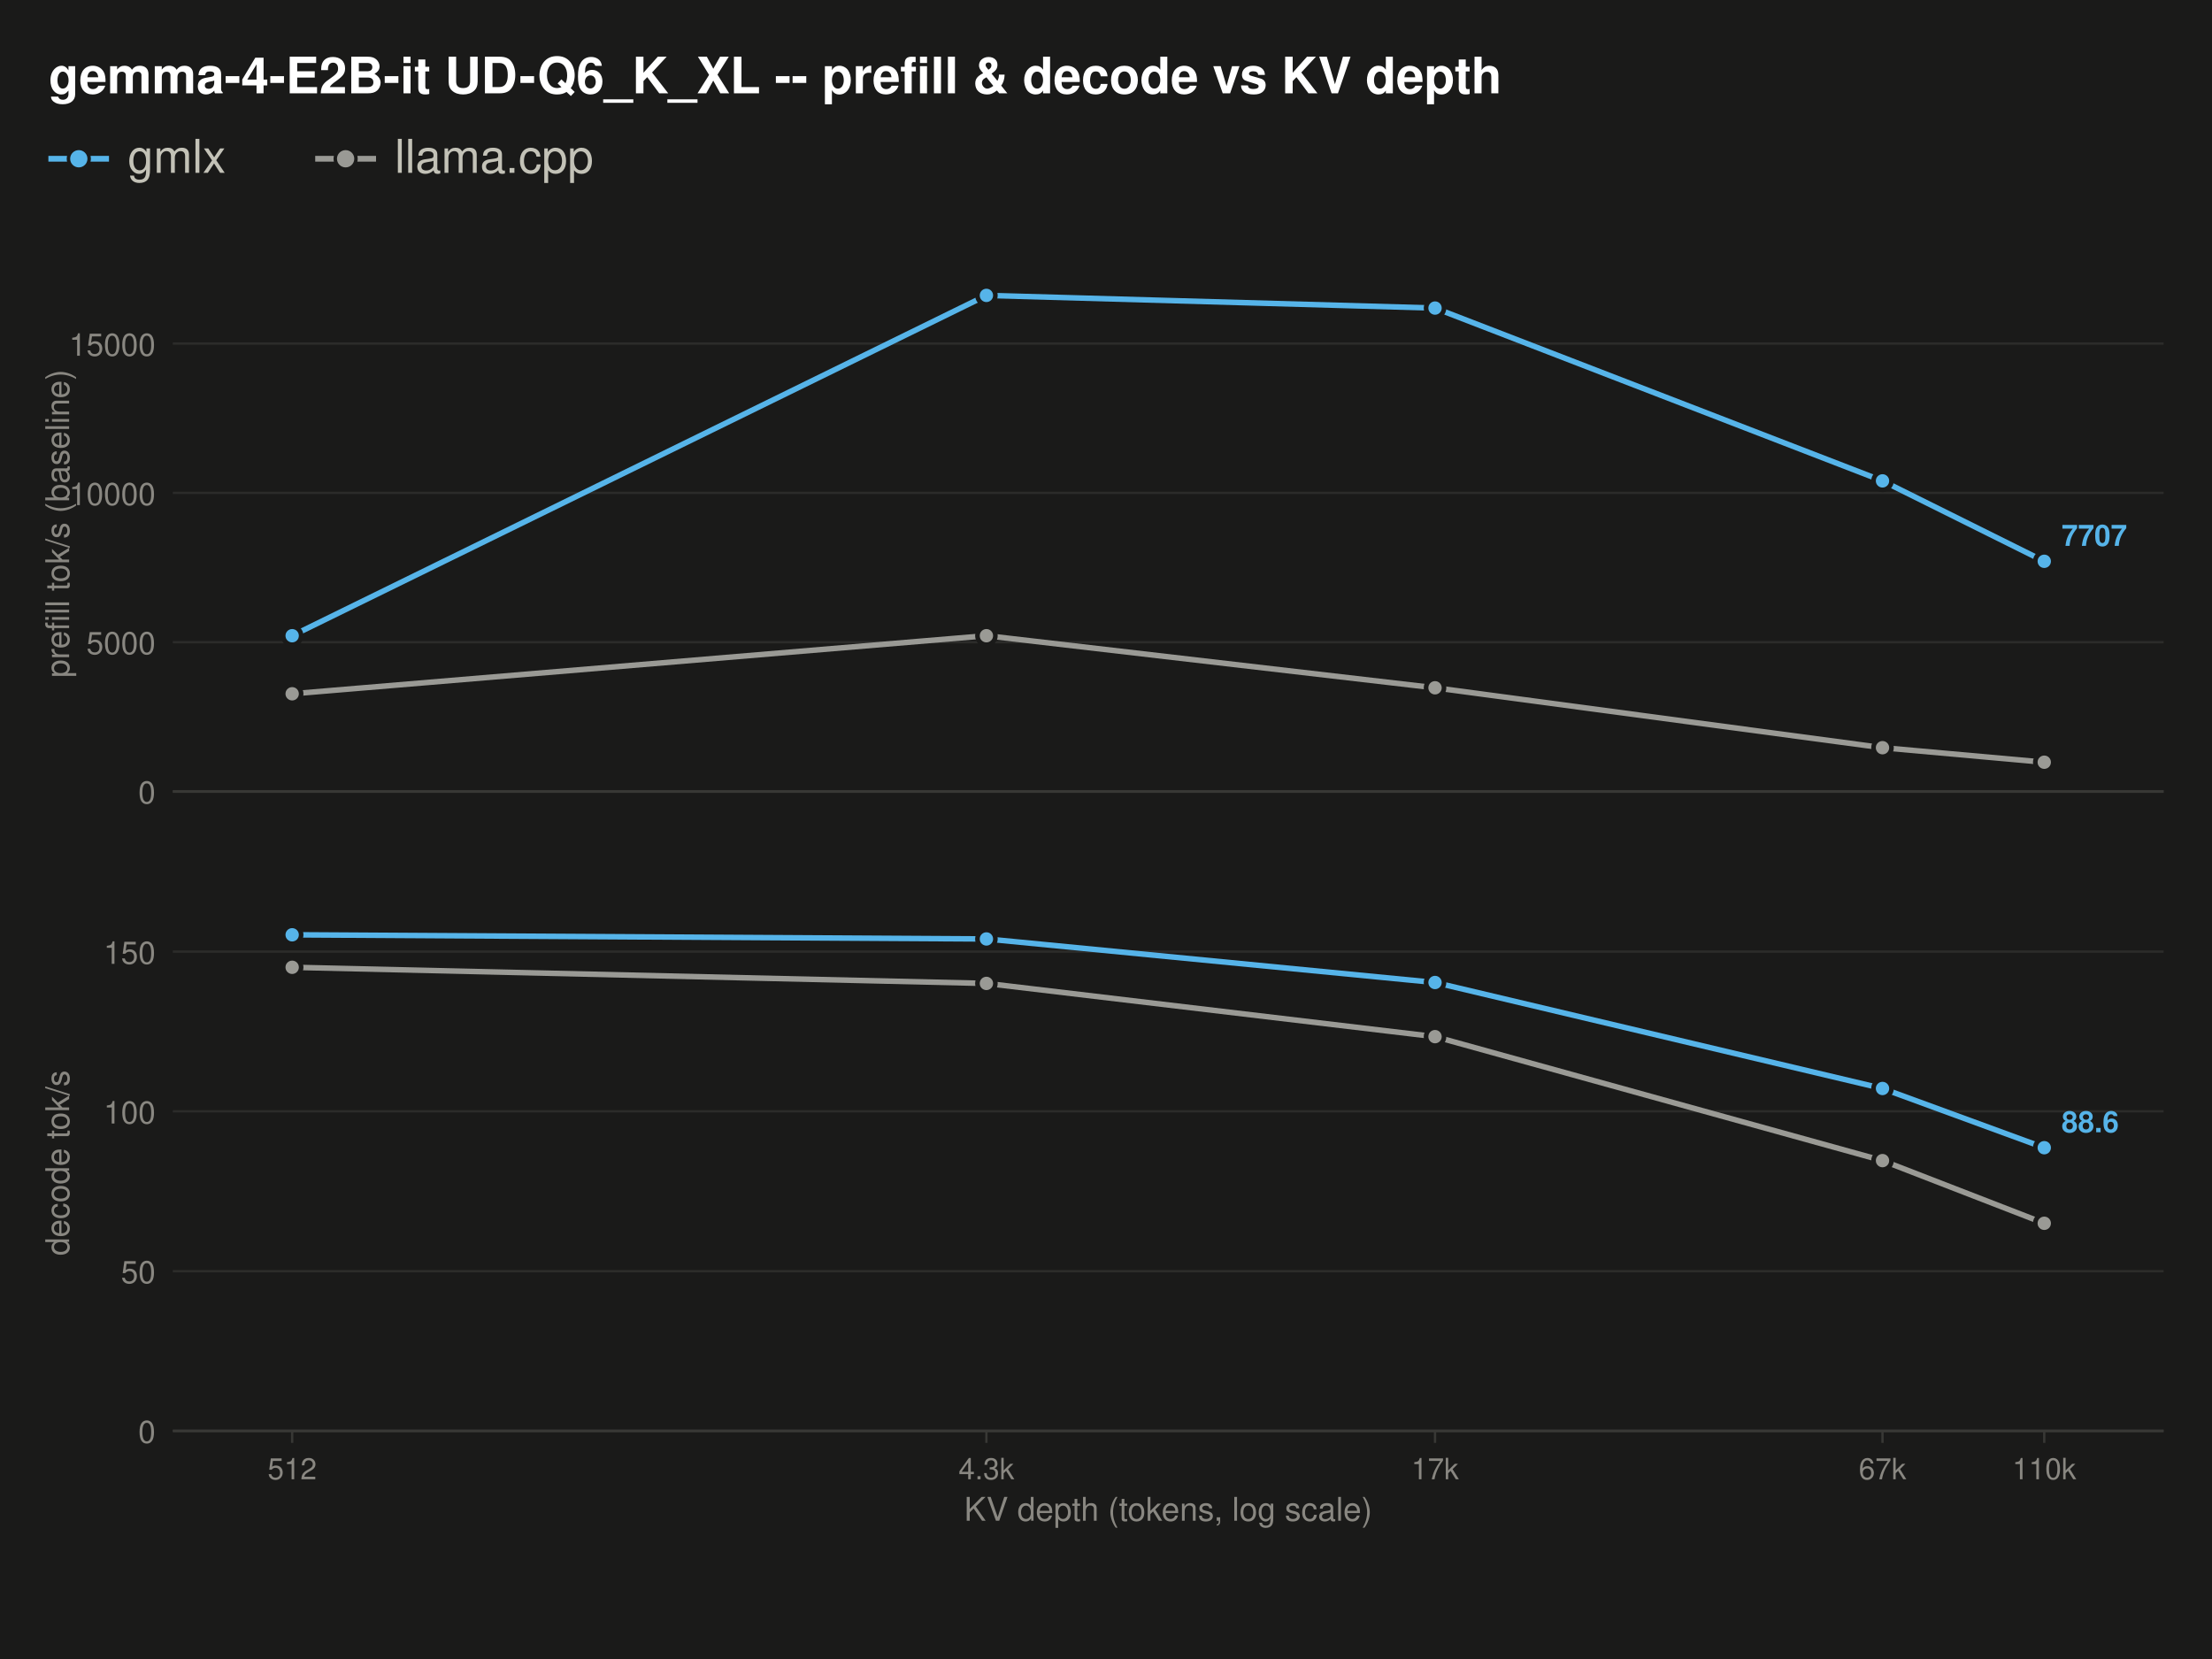
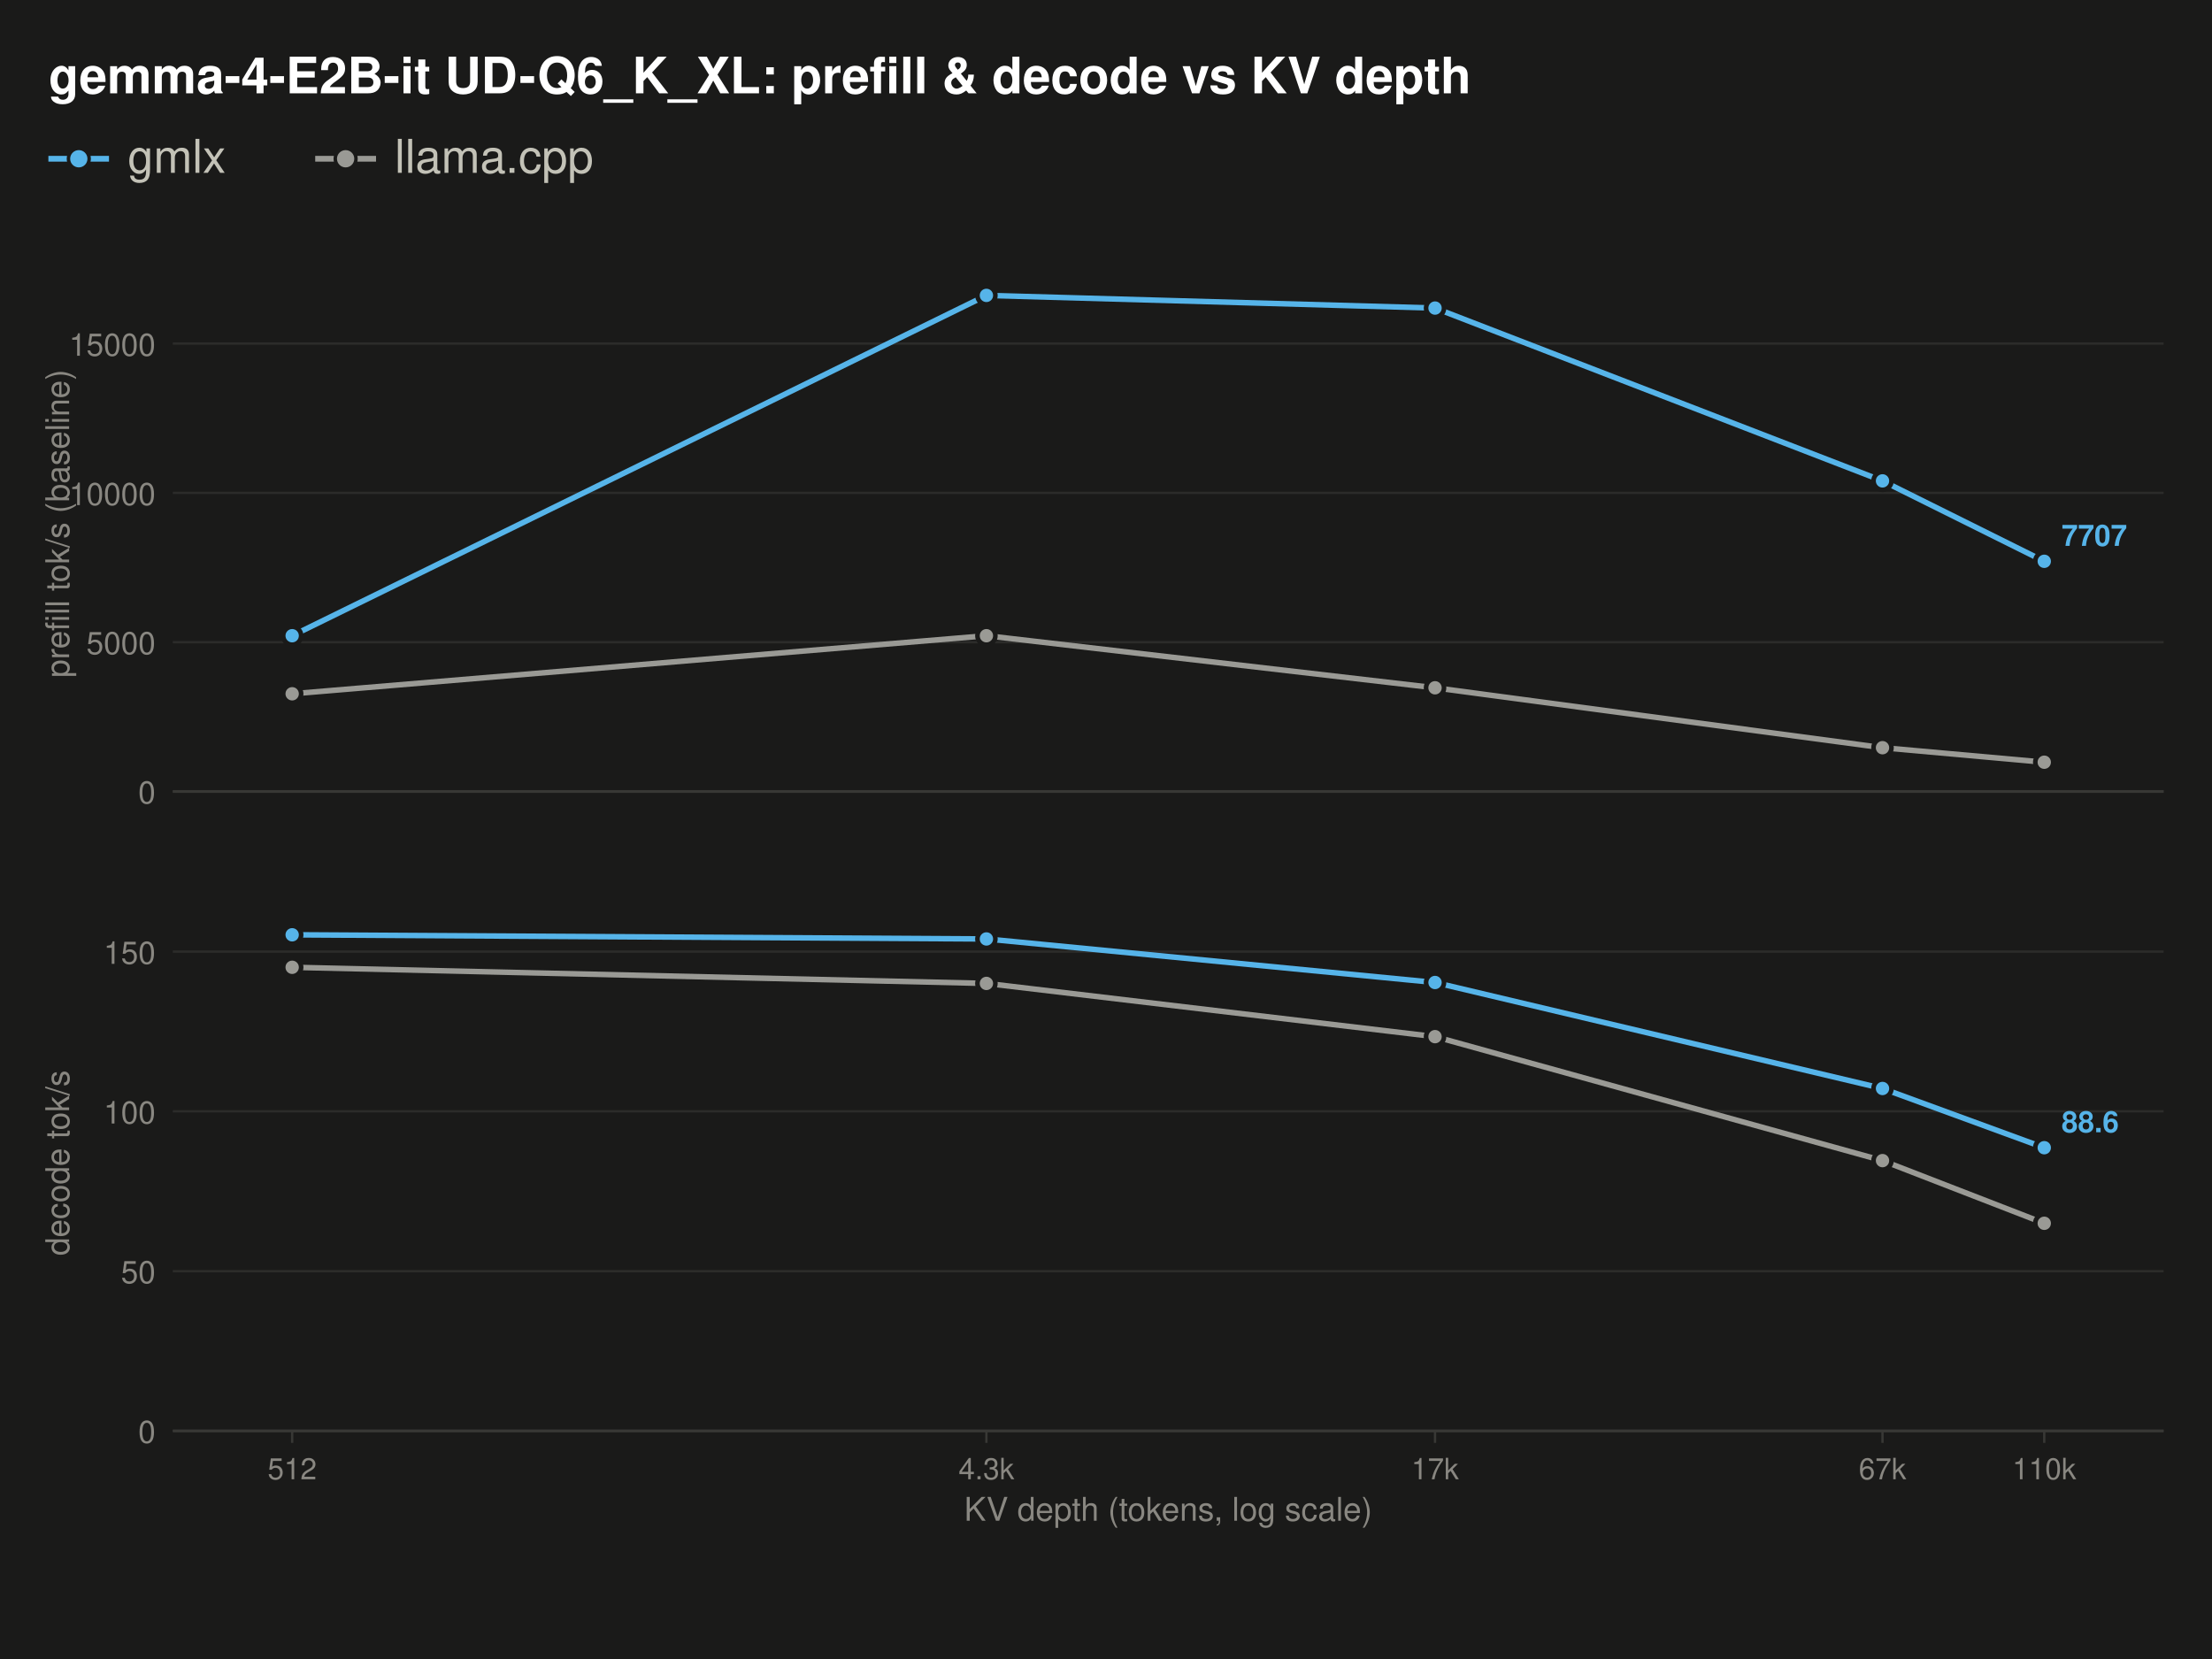
<svg xmlns="http://www.w3.org/2000/svg" width="960" height="720" viewBox="0 0 960 720" font-family="system-ui, -apple-system, 'Segoe UI', Helvetica, Arial, sans-serif">
  <rect x="0" y="0" width="960" height="720" fill="#1a1a19" />
-   <text x="21.0" y="40.5" font-size="21.8" fill="#ffffff" font-weight="600">gemma-4-E2B-it UD-Q6_K_XL -- prefill &amp; decode vs KV depth</text>
+   <text x="21.0" y="40.5" font-size="21.8" fill="#ffffff" font-weight="600">gemma-4-E2B-it UD-Q6_K_XL: prefill &amp; decode vs KV depth</text>
  <line x1="21.0" y1="68.9" x2="47.3" y2="68.9" stroke="#56b4e9" stroke-width="2.5" />
  <circle cx="34.2" cy="68.9" r="4.5" fill="#56b4e9" stroke="#1a1a19" stroke-width="1.5" />
  <text x="55.4" y="75.0" font-size="20.2" fill="#c3c2b7">gmlx</text>
  <line x1="136.8" y1="68.9" x2="163.2" y2="68.9" stroke="#9a9a95" stroke-width="2.5" />
  <circle cx="150.0" cy="68.9" r="4.5" fill="#9a9a95" stroke="#1a1a19" stroke-width="1.5" />
  <text x="171.3" y="75.0" font-size="20.2" fill="#c3c2b7">llama.cpp</text>
  <line x1="75.0" y1="343.5" x2="939.0" y2="343.5" stroke="#2c2c2a" stroke-width="1.0" />
  <text x="67.5" y="348.7" font-size="13.5" fill="#898781" text-anchor="end" style="font-variant-numeric: tabular-nums">0</text>
  <line x1="75.0" y1="278.7" x2="939.0" y2="278.7" stroke="#2c2c2a" stroke-width="1.0" />
  <text x="67.5" y="283.9" font-size="13.5" fill="#898781" text-anchor="end" style="font-variant-numeric: tabular-nums">5000</text>
  <line x1="75.0" y1="213.9" x2="939.0" y2="213.9" stroke="#2c2c2a" stroke-width="1.0" />
  <text x="67.5" y="219.2" font-size="13.5" fill="#898781" text-anchor="end" style="font-variant-numeric: tabular-nums">10000</text>
  <line x1="75.0" y1="149.1" x2="939.0" y2="149.1" stroke="#2c2c2a" stroke-width="1.0" />
  <text x="67.5" y="154.4" font-size="13.5" fill="#898781" text-anchor="end" style="font-variant-numeric: tabular-nums">15000</text>
  <line x1="75.0" y1="343.5" x2="939.0" y2="343.5" stroke="#383835" stroke-width="1.2" />
  <line x1="126.8" y1="343.5" x2="126.8" y2="343.5" stroke="#383835" stroke-width="1.0" />
  <line x1="428.1" y1="343.5" x2="428.1" y2="343.5" stroke="#383835" stroke-width="1.0" />
  <line x1="622.8" y1="343.5" x2="622.8" y2="343.5" stroke="#383835" stroke-width="1.0" />
  <line x1="817.0" y1="343.5" x2="817.0" y2="343.5" stroke="#383835" stroke-width="1.0" />
  <line x1="887.2" y1="343.5" x2="887.2" y2="343.5" stroke="#383835" stroke-width="1.0" />
  <path d="M126.8,275.9 L428.1,128.2 L622.8,133.7 L817.0,208.7 L887.2,243.6" fill="none" stroke="#56b4e9" stroke-width="2.4" stroke-linejoin="round" stroke-linecap="round" />
  <circle cx="126.8" cy="275.9" r="3.9" fill="#56b4e9" stroke="#1a1a19" stroke-width="2.0" />
  <circle cx="428.1" cy="128.2" r="3.9" fill="#56b4e9" stroke="#1a1a19" stroke-width="2.0" />
  <circle cx="622.8" cy="133.7" r="3.9" fill="#56b4e9" stroke="#1a1a19" stroke-width="2.0" />
  <circle cx="817.0" cy="208.7" r="3.9" fill="#56b4e9" stroke="#1a1a19" stroke-width="2.0" />
  <circle cx="887.2" cy="243.6" r="3.9" fill="#56b4e9" stroke="#1a1a19" stroke-width="2.0" />
  <text x="894.7" y="236.9" font-size="12.8" fill="#56b4e9" font-weight="600" style="font-variant-numeric: tabular-nums">7707</text>
  <path d="M126.8,301.1 L428.1,275.9 L622.8,298.5 L817.0,324.5 L887.2,330.8" fill="none" stroke="#9a9a95" stroke-width="2.4" stroke-linejoin="round" stroke-linecap="round" />
  <circle cx="126.8" cy="301.1" r="3.9" fill="#9a9a95" stroke="#1a1a19" stroke-width="2.0" />
  <circle cx="428.1" cy="275.9" r="3.9" fill="#9a9a95" stroke="#1a1a19" stroke-width="2.0" />
  <circle cx="622.8" cy="298.5" r="3.9" fill="#9a9a95" stroke="#1a1a19" stroke-width="2.0" />
  <circle cx="817.0" cy="324.5" r="3.9" fill="#9a9a95" stroke="#1a1a19" stroke-width="2.0" />
  <circle cx="887.2" cy="330.8" r="3.9" fill="#9a9a95" stroke="#1a1a19" stroke-width="2.0" />
  <text x="30.0" y="227.2" font-size="14.2" fill="#898781" text-anchor="middle" transform="rotate(-90.0 30.0 227.2)">prefill tok/s (baseline)</text>
  <line x1="75.0" y1="621.0" x2="939.0" y2="621.0" stroke="#2c2c2a" stroke-width="1.0" />
  <text x="67.5" y="626.2" font-size="13.5" fill="#898781" text-anchor="end" style="font-variant-numeric: tabular-nums">0</text>
  <line x1="75.0" y1="551.7" x2="939.0" y2="551.7" stroke="#2c2c2a" stroke-width="1.0" />
  <text x="67.5" y="556.9" font-size="13.5" fill="#898781" text-anchor="end" style="font-variant-numeric: tabular-nums">50</text>
  <line x1="75.0" y1="482.3" x2="939.0" y2="482.3" stroke="#2c2c2a" stroke-width="1.0" />
  <text x="67.5" y="487.6" font-size="13.5" fill="#898781" text-anchor="end" style="font-variant-numeric: tabular-nums">100</text>
  <line x1="75.0" y1="413.0" x2="939.0" y2="413.0" stroke="#2c2c2a" stroke-width="1.0" />
  <text x="67.5" y="418.3" font-size="13.5" fill="#898781" text-anchor="end" style="font-variant-numeric: tabular-nums">150</text>
  <line x1="75.0" y1="621.0" x2="939.0" y2="621.0" stroke="#383835" stroke-width="1.2" />
  <line x1="126.8" y1="621.0" x2="126.8" y2="626.2" stroke="#383835" stroke-width="1.0" />
  <text x="126.8" y="642.0" font-size="12.8" fill="#898781" text-anchor="middle" style="font-variant-numeric: tabular-nums">512</text>
  <line x1="428.1" y1="621.0" x2="428.1" y2="626.2" stroke="#383835" stroke-width="1.0" />
  <text x="428.1" y="642.0" font-size="12.8" fill="#898781" text-anchor="middle" style="font-variant-numeric: tabular-nums">4.3k</text>
  <line x1="622.8" y1="621.0" x2="622.8" y2="626.2" stroke="#383835" stroke-width="1.0" />
  <text x="622.8" y="642.0" font-size="12.8" fill="#898781" text-anchor="middle" style="font-variant-numeric: tabular-nums">17k</text>
  <line x1="817.0" y1="621.0" x2="817.0" y2="626.2" stroke="#383835" stroke-width="1.0" />
  <text x="817.0" y="642.0" font-size="12.8" fill="#898781" text-anchor="middle" style="font-variant-numeric: tabular-nums">67k</text>
  <line x1="887.2" y1="621.0" x2="887.2" y2="626.2" stroke="#383835" stroke-width="1.0" />
  <text x="887.2" y="642.0" font-size="12.8" fill="#898781" text-anchor="middle" style="font-variant-numeric: tabular-nums">110k</text>
  <path d="M126.8,405.7 L428.1,407.5 L622.8,426.4 L817.0,472.4 L887.2,498.1" fill="none" stroke="#56b4e9" stroke-width="2.4" stroke-linejoin="round" stroke-linecap="round" />
  <circle cx="126.8" cy="405.7" r="3.9" fill="#56b4e9" stroke="#1a1a19" stroke-width="2.0" />
  <circle cx="428.1" cy="407.5" r="3.9" fill="#56b4e9" stroke="#1a1a19" stroke-width="2.0" />
  <circle cx="622.8" cy="426.4" r="3.9" fill="#56b4e9" stroke="#1a1a19" stroke-width="2.0" />
  <circle cx="817.0" cy="472.4" r="3.9" fill="#56b4e9" stroke="#1a1a19" stroke-width="2.0" />
  <circle cx="887.2" cy="498.1" r="3.9" fill="#56b4e9" stroke="#1a1a19" stroke-width="2.0" />
  <text x="894.7" y="491.4" font-size="12.8" fill="#56b4e9" font-weight="600" style="font-variant-numeric: tabular-nums">88.6</text>
  <path d="M126.8,419.8 L428.1,426.8 L622.8,449.9 L817.0,503.7 L887.2,530.9" fill="none" stroke="#9a9a95" stroke-width="2.4" stroke-linejoin="round" stroke-linecap="round" />
  <circle cx="126.8" cy="419.8" r="3.9" fill="#9a9a95" stroke="#1a1a19" stroke-width="2.0" />
  <circle cx="428.1" cy="426.8" r="3.9" fill="#9a9a95" stroke="#1a1a19" stroke-width="2.0" />
  <circle cx="622.8" cy="449.9" r="3.9" fill="#9a9a95" stroke="#1a1a19" stroke-width="2.0" />
  <circle cx="817.0" cy="503.7" r="3.9" fill="#9a9a95" stroke="#1a1a19" stroke-width="2.0" />
  <circle cx="887.2" cy="530.9" r="3.9" fill="#9a9a95" stroke="#1a1a19" stroke-width="2.0" />
  <text x="30.0" y="504.7" font-size="14.2" fill="#898781" text-anchor="middle" transform="rotate(-90.0 30.0 504.7)">decode tok/s</text>
  <text x="507.0" y="660.0" font-size="14.2" fill="#898781" text-anchor="middle">KV depth (tokens, log scale)</text>
</svg>
